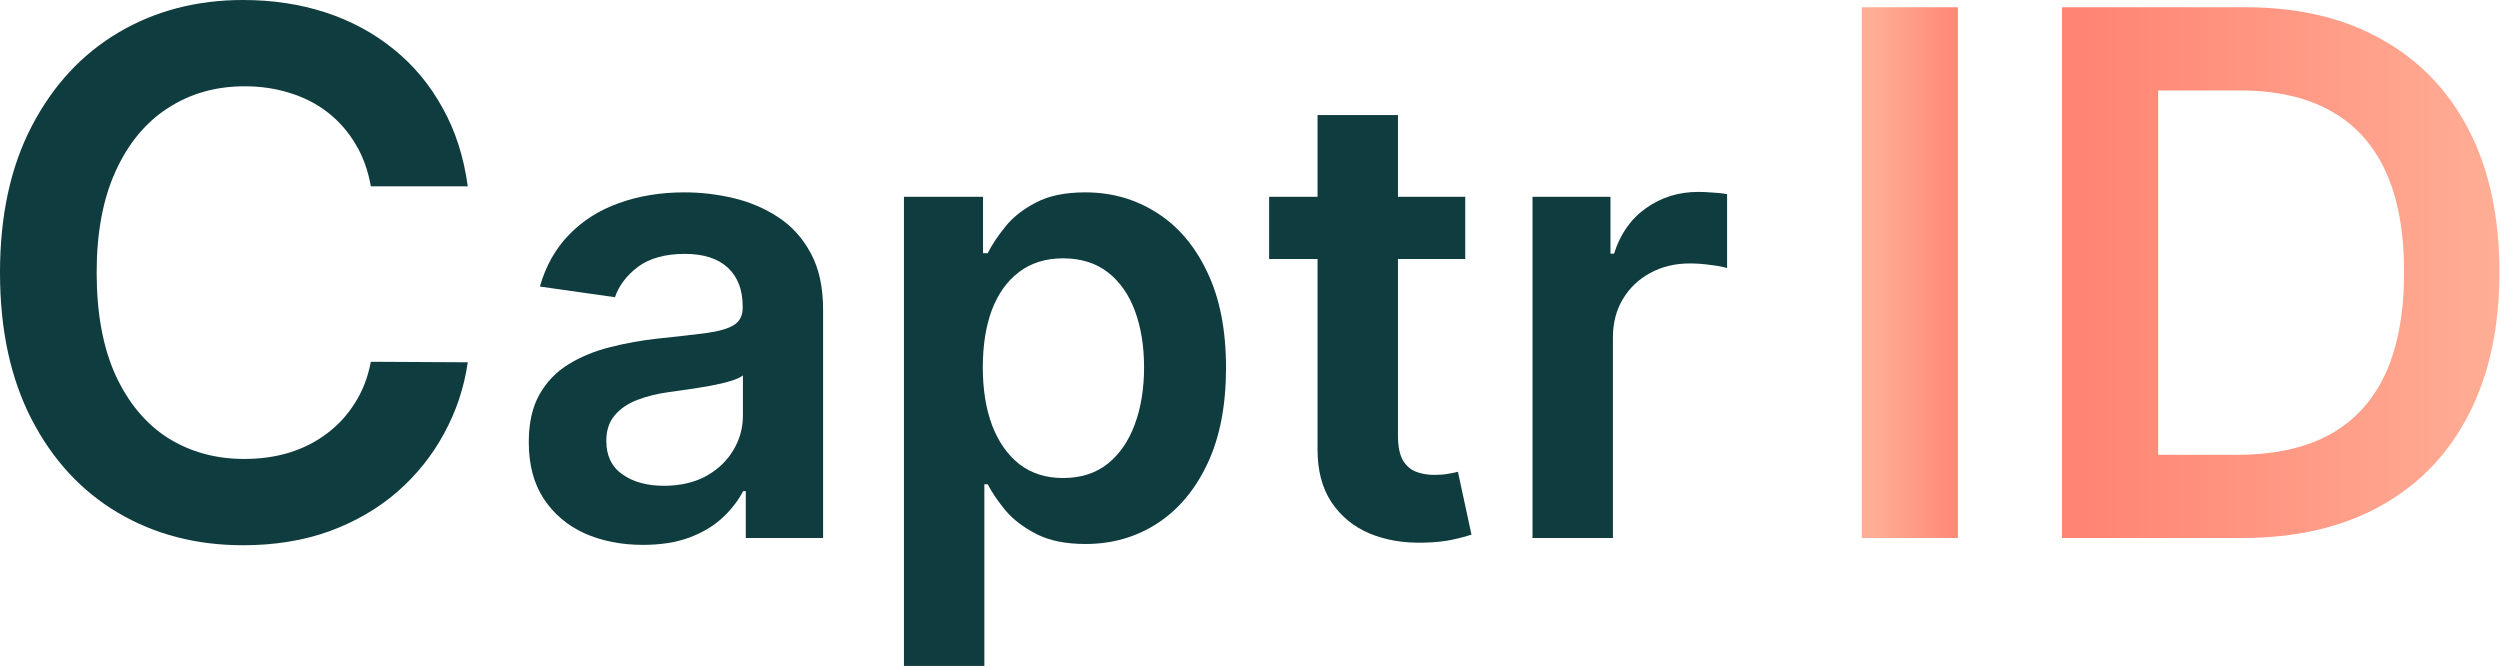
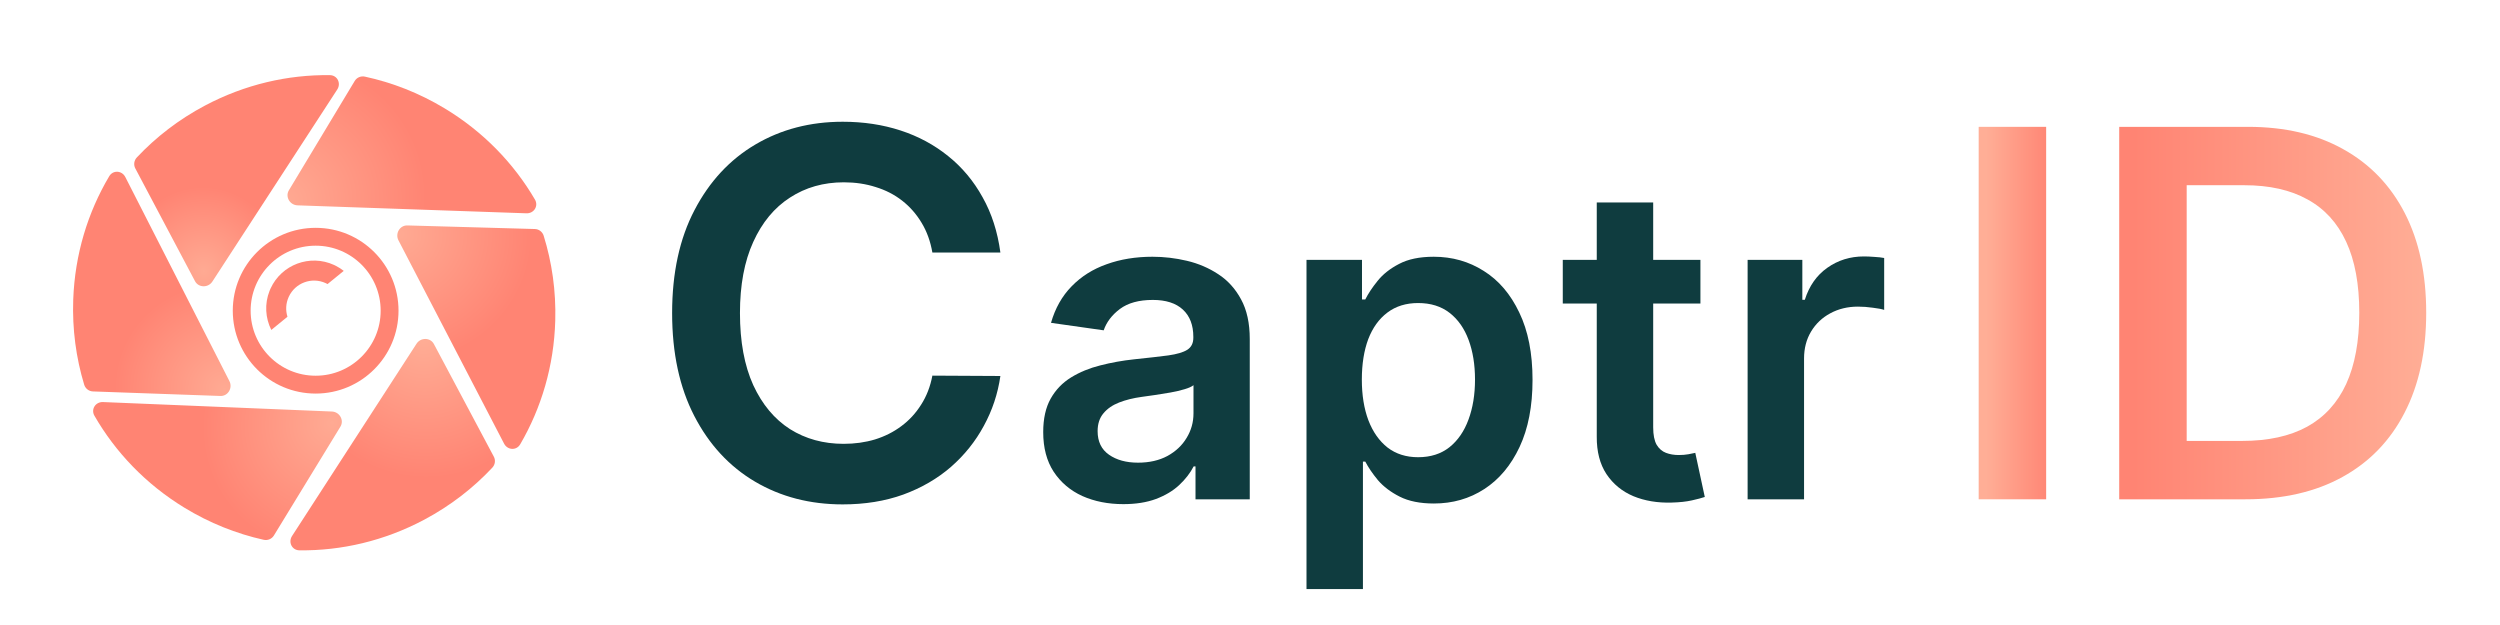
- <svg xmlns="http://www.w3.org/2000/svg" width="393" height="105" viewBox="0 0 393 105" fill="none">
-   <path d="M352.42 84.572H324.148V1.141H352.991C361.274 1.141 368.39 2.811 374.337 6.151C380.312 9.465 384.902 14.231 388.107 20.45C391.312 26.67 392.914 34.111 392.914 42.775C392.914 51.465 391.298 58.934 388.066 65.18C384.861 71.427 380.231 76.221 374.175 79.561C368.145 82.901 360.894 84.572 352.42 84.572ZM339.262 71.495H351.687C357.499 71.495 362.347 70.436 366.231 68.317C370.114 66.172 373.034 62.981 374.989 58.744C376.945 54.48 377.922 49.157 377.922 42.775C377.922 36.392 376.945 31.096 374.989 26.887C373.034 22.65 370.141 19.486 366.312 17.395C362.51 15.277 357.784 14.217 352.135 14.217H339.262V71.495Z" fill="url(#paint0_linear_21_493)" />
-   <path d="M307.782 1.141V84.572H292.668V1.141H307.782Z" fill="url(#paint1_linear_21_493)" />
-   <path d="M240.911 84.572V30.938H253.167V39.877H253.726C254.703 36.781 256.379 34.394 258.754 32.718C261.152 31.019 263.887 30.169 266.96 30.169C267.658 30.169 268.438 30.204 269.299 30.274C270.184 30.321 270.917 30.402 271.499 30.518V42.146C270.964 41.96 270.114 41.797 268.95 41.657C267.809 41.494 266.704 41.413 265.633 41.413C263.328 41.413 261.256 41.913 259.417 42.914C257.602 43.892 256.17 45.254 255.122 47C254.075 48.746 253.551 50.759 253.551 53.041V84.572H240.911Z" fill="#0F3C3F" />
-   <path d="M230.339 30.938V40.715H199.506V30.938H230.339ZM207.118 18.088H219.759V68.44C219.759 70.139 220.015 71.443 220.527 72.35C221.062 73.235 221.761 73.84 222.622 74.166C223.483 74.492 224.438 74.655 225.485 74.655C226.277 74.655 226.998 74.597 227.65 74.481C228.325 74.364 228.837 74.259 229.187 74.166L231.317 84.048C230.642 84.281 229.676 84.537 228.418 84.816C227.185 85.096 225.672 85.258 223.879 85.305C220.713 85.398 217.862 84.921 215.324 83.874C212.787 82.803 210.773 81.15 209.283 78.915C207.817 76.68 207.095 73.887 207.118 70.535V18.088Z" fill="#0F3C3F" />
-   <path d="M142.101 104.685V30.938H154.532V39.807H155.265C155.917 38.503 156.836 37.118 158.024 35.651C159.211 34.162 160.817 32.893 162.842 31.845C164.867 30.775 167.451 30.239 170.594 30.239C174.738 30.239 178.474 31.298 181.803 33.417C185.155 35.512 187.809 38.62 189.764 42.74C191.743 46.837 192.732 51.865 192.732 57.825C192.732 63.714 191.766 68.719 189.834 72.839C187.902 76.96 185.271 80.102 181.942 82.267C178.614 84.432 174.842 85.515 170.629 85.515C167.556 85.515 165.007 85.002 162.982 83.978C160.957 82.954 159.327 81.72 158.093 80.277C156.883 78.81 155.94 77.425 155.265 76.122H154.741V104.685H142.101ZM154.497 57.755C154.497 61.223 154.986 64.261 155.963 66.868C156.964 69.476 158.396 71.513 160.258 72.979C162.144 74.422 164.425 75.144 167.102 75.144C169.896 75.144 172.235 74.399 174.121 72.909C176.006 71.396 177.426 69.336 178.381 66.729C179.359 64.098 179.847 61.107 179.847 57.755C179.847 54.426 179.37 51.469 178.416 48.886C177.461 46.301 176.041 44.276 174.156 42.81C172.27 41.343 169.919 40.61 167.102 40.61C164.402 40.61 162.109 41.32 160.223 42.74C158.338 44.16 156.906 46.15 155.928 48.711C154.974 51.272 154.497 54.286 154.497 57.755Z" fill="#0F3C3F" />
-   <path d="M101.072 85.654C97.673 85.654 94.612 85.049 91.889 83.839C89.188 82.605 87.047 80.789 85.464 78.391C83.904 75.994 83.124 73.037 83.124 69.522C83.124 66.496 83.683 63.993 84.8 62.015C85.918 60.036 87.442 58.453 89.374 57.266C91.307 56.079 93.483 55.182 95.904 54.577C98.349 53.949 100.874 53.495 103.481 53.215C106.624 52.889 109.173 52.599 111.129 52.342C113.084 52.063 114.504 51.644 115.389 51.085C116.296 50.503 116.75 49.607 116.75 48.397V48.187C116.75 45.557 115.97 43.52 114.411 42.077C112.851 40.633 110.605 39.911 107.672 39.911C104.576 39.911 102.12 40.587 100.304 41.937C98.511 43.287 97.301 44.882 96.672 46.721L84.87 45.044C85.801 41.785 87.338 39.062 89.479 36.874C91.621 34.662 94.24 33.009 97.336 31.915C100.432 30.798 103.854 30.239 107.602 30.239C110.186 30.239 112.758 30.542 115.319 31.147C117.879 31.752 120.219 32.753 122.337 34.15C124.456 35.523 126.155 37.397 127.435 39.772C128.739 42.146 129.391 45.114 129.391 48.676V84.572H117.239V77.204H116.82C116.052 78.694 114.97 80.091 113.573 81.394C112.199 82.675 110.465 83.71 108.37 84.502C106.298 85.27 103.866 85.654 101.072 85.654ZM104.354 76.366C106.892 76.366 109.092 75.866 110.954 74.865C112.816 73.84 114.248 72.49 115.249 70.814C116.273 69.138 116.785 67.311 116.785 65.332V59.012C116.39 59.338 115.714 59.64 114.76 59.92C113.829 60.199 112.781 60.443 111.617 60.653C110.453 60.862 109.301 61.049 108.16 61.212C107.02 61.375 106.03 61.514 105.192 61.631C103.307 61.887 101.619 62.306 100.129 62.888C98.639 63.47 97.464 64.284 96.603 65.332C95.741 66.356 95.311 67.683 95.311 69.313C95.311 71.641 96.16 73.398 97.86 74.585C99.559 75.772 101.724 76.366 104.354 76.366Z" fill="#0F3C3F" />
-   <path d="M73.532 29.291H58.296C57.861 26.792 57.06 24.578 55.892 22.65C54.724 20.695 53.272 19.038 51.533 17.68C49.795 16.322 47.813 15.304 45.586 14.625C43.386 13.919 41.009 13.566 38.456 13.566C33.921 13.566 29.902 14.706 26.398 16.988C22.895 19.242 20.152 22.555 18.169 26.928C16.186 31.273 15.195 36.583 15.195 42.856C15.195 49.239 16.186 54.616 18.169 58.988C20.179 63.334 22.922 66.62 26.398 68.847C29.902 71.047 33.907 72.147 38.416 72.147C40.914 72.147 43.25 71.821 45.423 71.169C47.623 70.49 49.592 69.499 51.33 68.195C53.095 66.891 54.575 65.289 55.77 63.388C56.992 61.487 57.834 59.314 58.296 56.87L73.532 56.952C72.962 60.917 71.726 64.637 69.825 68.114C67.951 71.59 65.493 74.659 62.451 77.32C59.409 79.955 55.852 82.019 51.778 83.513C47.704 84.979 43.182 85.712 38.212 85.712C30.879 85.712 24.334 84.015 18.576 80.62C12.819 77.225 8.283 72.323 4.97 65.914C1.657 59.504 0 51.819 0 42.856C0 33.867 1.67 26.181 5.011 19.799C8.351 13.389 12.9 8.487 18.658 5.092C24.416 1.697 30.934 0 38.212 0C42.856 0 47.174 0.652 51.167 1.955C55.159 3.259 58.717 5.174 61.84 7.699C64.963 10.198 67.53 13.267 69.54 16.906C71.576 20.518 72.907 24.646 73.532 29.291Z" fill="#0F3C3F" />
+ <svg xmlns="http://www.w3.org/2000/svg" width="560" height="140" viewBox="0 0 560 140" fill="none">
+   <path d="M502.976 111.843H474.704V28.412H503.546C511.83 28.412 518.945 30.082 524.893 33.423C530.868 36.736 535.458 41.502 538.663 47.722C541.867 53.941 543.47 61.383 543.47 70.046C543.47 78.737 541.854 86.206 538.622 92.452C535.417 98.698 530.787 103.492 524.73 106.832C518.701 110.173 511.45 111.843 502.976 111.843ZM489.818 98.766H502.243C508.055 98.766 512.903 97.707 516.786 95.589C520.67 93.443 523.59 90.252 525.545 86.015C527.5 81.751 528.478 76.428 528.478 70.046C528.478 63.664 527.5 58.368 525.545 54.158C523.59 49.922 520.697 46.758 516.868 44.666C513.066 42.548 508.34 41.489 502.691 41.489H489.818V98.766Z" fill="url(#paint0_linear_27_29)" />
+   <path d="M458.338 28.412V111.843H443.224V28.412H458.338Z" fill="url(#paint1_linear_27_29)" />
+   <path d="M391.466 111.843V58.209H403.723V67.148H404.281C405.259 64.052 406.935 61.666 409.309 59.99C411.707 58.291 414.442 57.441 417.515 57.441C418.214 57.441 418.993 57.476 419.855 57.545C420.739 57.592 421.473 57.674 422.055 57.79V69.418C421.519 69.231 420.67 69.069 419.506 68.929C418.365 68.766 417.259 68.684 416.188 68.684C413.884 68.684 411.812 69.185 409.973 70.186C408.157 71.164 406.726 72.525 405.678 74.271C404.63 76.017 404.107 78.031 404.107 80.312V111.843H391.466Z" fill="#0F3C3F" />
+   <path d="M380.895 58.209V67.986H350.062V58.209H380.895ZM357.674 45.359H370.314V95.711C370.314 97.41 370.57 98.714 371.083 99.622C371.618 100.507 372.316 101.112 373.178 101.438C374.039 101.764 374.993 101.927 376.041 101.927C376.832 101.927 377.554 101.868 378.206 101.752C378.881 101.636 379.393 101.531 379.742 101.438L381.872 111.32C381.197 111.552 380.231 111.808 378.974 112.088C377.74 112.367 376.227 112.53 374.435 112.577C371.269 112.67 368.417 112.192 365.88 111.145C363.342 110.074 361.329 108.421 359.839 106.187C358.372 103.952 357.651 101.158 357.674 97.806V45.359Z" fill="#0F3C3F" />
+   <path d="M292.656 131.956V58.209H305.087V67.078H305.821C306.472 65.775 307.392 64.39 308.579 62.923C309.766 61.433 311.373 60.164 313.398 59.117C315.423 58.046 318.007 57.511 321.15 57.511C325.293 57.511 329.03 58.57 332.358 60.688C335.711 62.783 338.364 65.891 340.32 70.011C342.298 74.109 343.288 79.137 343.288 85.096C343.288 90.986 342.322 95.991 340.39 100.111C338.457 104.231 335.827 107.374 332.498 109.539C329.169 111.704 325.398 112.786 321.185 112.786C318.112 112.786 315.563 112.274 313.538 111.25C311.512 110.226 309.883 108.992 308.649 107.548C307.439 106.082 306.496 104.697 305.821 103.393H305.297V131.956H292.656ZM305.052 85.026C305.052 88.495 305.541 91.533 306.519 94.14C307.52 96.747 308.952 98.784 310.814 100.251C312.7 101.694 314.981 102.415 317.658 102.415C320.451 102.415 322.791 101.671 324.676 100.181C326.562 98.668 327.982 96.607 328.936 94C329.914 91.37 330.403 88.378 330.403 85.026C330.403 81.697 329.926 78.741 328.971 76.157C328.017 73.573 326.597 71.548 324.711 70.081C322.826 68.615 320.475 67.881 317.658 67.881C314.958 67.881 312.665 68.591 310.779 70.011C308.893 71.431 307.462 73.422 306.484 75.982C305.53 78.543 305.052 81.558 305.052 85.026Z" fill="#0F3C3F" />
+   <path d="M251.628 112.926C248.229 112.926 245.168 112.321 242.444 111.11C239.744 109.876 237.602 108.061 236.019 105.663C234.46 103.265 233.68 100.309 233.68 96.794C233.68 93.767 234.239 91.265 235.356 89.286C236.473 87.308 237.998 85.725 239.93 84.537C241.862 83.35 244.039 82.454 246.46 81.849C248.904 81.22 251.43 80.766 254.037 80.487C257.18 80.161 259.729 79.87 261.684 79.614C263.64 79.335 265.06 78.916 265.944 78.357C266.852 77.775 267.306 76.879 267.306 75.668V75.459C267.306 72.828 266.526 70.791 264.966 69.348C263.407 67.905 261.16 67.183 258.227 67.183C255.131 67.183 252.675 67.858 250.86 69.208C249.067 70.558 247.857 72.153 247.228 73.992L235.426 72.316C236.357 69.057 237.893 66.333 240.035 64.145C242.177 61.934 244.795 60.281 247.891 59.187C250.988 58.069 254.41 57.511 258.157 57.511C260.741 57.511 263.314 57.813 265.874 58.419C268.435 59.024 270.775 60.025 272.893 61.422C275.011 62.795 276.711 64.669 277.991 67.043C279.295 69.418 279.946 72.386 279.946 75.948V111.843H267.795V104.476H267.376C266.608 105.966 265.525 107.362 264.128 108.666C262.755 109.946 261.021 110.982 258.926 111.774C256.854 112.542 254.421 112.926 251.628 112.926ZM254.91 103.638C257.447 103.638 259.647 103.137 261.51 102.136C263.372 101.112 264.804 99.762 265.805 98.086C266.829 96.41 267.341 94.582 267.341 92.603V86.283C266.945 86.609 266.27 86.912 265.316 87.191C264.385 87.471 263.337 87.715 262.173 87.924C261.009 88.134 259.857 88.32 258.716 88.483C257.575 88.646 256.586 88.786 255.748 88.902C253.863 89.158 252.175 89.577 250.685 90.159C249.195 90.741 248.02 91.556 247.158 92.603C246.297 93.628 245.866 94.955 245.866 96.584C245.866 98.912 246.716 100.67 248.415 101.857C250.115 103.044 252.28 103.638 254.91 103.638Z" fill="#0F3C3F" />
+   <path d="M224.087 56.562H208.852C208.417 54.063 207.616 51.85 206.448 49.922C205.28 47.966 203.827 46.31 202.089 44.952C200.351 43.594 198.368 42.575 196.141 41.896C193.941 41.19 191.565 40.837 189.012 40.837C184.477 40.837 180.457 41.978 176.954 44.259C173.45 46.513 170.707 49.827 168.725 54.199C166.742 58.545 165.751 63.854 165.751 70.128C165.751 76.51 166.742 81.887 168.725 86.26C170.734 90.605 173.477 93.891 176.954 96.118C180.457 98.318 184.463 99.418 188.971 99.418C191.47 99.418 193.806 99.092 195.978 98.441C198.178 97.761 200.147 96.77 201.885 95.467C203.651 94.163 205.131 92.561 206.326 90.66C207.548 88.758 208.39 86.586 208.852 84.141L224.087 84.223C223.517 88.188 222.281 91.909 220.38 95.385C218.506 98.862 216.049 101.93 213.007 104.592C209.965 107.226 206.407 109.29 202.333 110.784C198.26 112.251 193.738 112.984 188.768 112.984C181.435 112.984 174.89 111.287 169.132 107.892C163.375 104.497 158.839 99.595 155.526 93.185C152.212 86.776 150.556 79.09 150.556 70.128C150.556 61.138 152.226 53.452 155.566 47.07C158.907 40.661 163.456 35.758 169.214 32.364C174.971 28.969 181.489 27.271 188.768 27.271C193.412 27.271 197.73 27.923 201.722 29.227C205.715 30.53 209.272 32.445 212.396 34.971C215.519 37.469 218.085 40.538 220.095 44.178C222.132 47.79 223.463 51.918 224.087 56.562Z" fill="#0F3C3F" />
+   <circle cx="70.705" cy="69.597" r="16.563" stroke="#FF8473" stroke-width="4" />
+   <path d="M51.389 85.368C52.174 86.907 51.059 88.757 49.381 88.697L36.238 88.23L20.816 87.681C19.915 87.65 19.124 87.046 18.854 86.154C17.044 80.166 16.168 73.759 16.404 67.124C16.765 56.982 19.673 47.556 24.463 39.484C25.316 38.047 27.313 38.171 28.073 39.66L51.389 85.368Z" fill="url(#paint2_radial_27_29)" />
+   <path d="M74.343 92.18C76.069 92.251 77.133 94.131 76.257 95.563L69.4 106.784L61.353 119.952C60.883 120.721 59.969 121.115 59.059 120.912C52.954 119.55 46.942 117.169 41.276 113.706C32.617 108.415 25.832 101.255 21.149 93.12C20.316 91.671 21.405 89.992 23.075 90.061L74.343 92.18Z" fill="url(#paint3_radial_27_29)" />
+   <path d="M93.304 76.99C94.243 75.54 96.403 75.579 97.191 77.061L103.369 88.67L110.618 102.294C111.042 103.089 110.916 104.077 110.278 104.757C106.002 109.322 100.896 113.289 95.034 116.408C86.075 121.175 76.46 123.379 67.074 123.276C65.403 123.257 64.511 121.466 65.419 120.063L93.304 76.99Z" fill="url(#paint4_radial_27_29)" />
+   <path d="M89.258 53.841C88.462 52.307 89.563 50.45 91.241 50.497L104.387 50.866L119.813 51.3C120.714 51.325 121.51 51.922 121.786 52.813C123.641 58.787 124.564 65.187 124.378 71.824C124.093 81.968 121.255 91.415 116.526 99.523C115.683 100.967 113.685 100.857 112.914 99.374L89.258 53.841Z" fill="url(#paint5_radial_27_29)" />
+   <path d="M66.646 45.998C64.919 45.938 63.843 44.065 64.709 42.627L71.492 31.361L79.453 18.14C79.917 17.368 80.829 16.968 81.74 17.166C87.854 18.487 93.882 20.829 99.57 24.254C108.264 29.488 115.096 36.603 119.832 44.708C120.675 46.151 119.597 47.837 117.927 47.779L66.646 45.998Z" fill="url(#paint6_radial_27_29)" />
+   <path d="M47.572 63.065C46.63 64.514 44.471 64.47 43.685 62.986L37.531 51.364L30.309 37.726C29.887 36.93 30.015 35.943 30.653 35.264C34.939 30.707 40.053 26.751 45.921 23.643C54.89 18.894 64.509 16.71 73.895 16.832C75.566 16.854 76.455 18.647 75.544 20.048L47.572 63.065Z" fill="url(#paint7_radial_27_29)" />
+   <path d="M75.315 59.59C75.918 59.904 76.479 60.269 76.996 60.677L73.371 63.632C73.236 63.557 73.097 63.486 72.954 63.42C69.819 61.984 66.114 63.36 64.677 66.495C64.009 67.952 63.95 69.533 64.392 70.952L60.771 73.905C59.442 71.252 59.217 68.073 60.388 65.135L60.605 64.628C63.072 59.245 69.436 56.88 74.82 59.347L75.315 59.59Z" fill="#FF8473" />
  <defs>
-     <linearGradient id="paint0_linear_21_493" x1="327.432" y1="44.148" x2="393.655" y2="44.148" gradientUnits="userSpaceOnUse">
+     <linearGradient id="paint0_linear_27_29" x1="477.988" y1="71.42" x2="544.21" y2="71.42" gradientUnits="userSpaceOnUse">
      <stop stop-color="#FF8473" />
      <stop offset="1" stop-color="#FFAE96" />
    </linearGradient>
-     <linearGradient id="paint1_linear_21_493" x1="309.037" y1="49.667" x2="294.321" y2="49.667" gradientUnits="userSpaceOnUse">
+     <linearGradient id="paint1_linear_27_29" x1="459.593" y1="76.938" x2="444.877" y2="76.938" gradientUnits="userSpaceOnUse">
      <stop stop-color="#FF8473" />
      <stop offset="1" stop-color="#FFAE96" />
    </linearGradient>
+     <radialGradient id="paint2_radial_27_29" cx="0" cy="0" r="1" gradientTransform="matrix(-19.4913 -14.8505 15.0601 -18.5931 50.2853 87.2316)" gradientUnits="userSpaceOnUse">
+       <stop stop-color="#FFAE96" />
+       <stop offset="0" stop-color="#FFAA93" />
+       <stop offset="1" stop-color="#FF8473" />
+     </radialGradient>
+     <radialGradient id="paint3_radial_27_29" cx="0" cy="0" r="1" gradientTransform="matrix(-27.8447 9.74563 -8.70404 -27.46 74.4174 94.6569)" gradientUnits="userSpaceOnUse">
+       <stop stop-color="#FFAE96" />
+       <stop offset="0" stop-color="#FFAA93" />
+       <stop offset="1" stop-color="#FF8473" />
+     </radialGradient>
+     <radialGradient id="paint4_radial_27_29" cx="0" cy="0" r="1" gradientTransform="matrix(-4.17669 31.5573 -30.6796 -4.99229 94.8368 75.1656)" gradientUnits="userSpaceOnUse">
+       <stop stop-color="#FFAE96" />
+       <stop offset="1" stop-color="#FF8473" />
+     </radialGradient>
+     <radialGradient id="paint5_radial_27_29" cx="0" cy="0" r="1" gradientTransform="matrix(24.5961 16.7068 -17.02 23.5217 89.2679 52.4258)" gradientUnits="userSpaceOnUse">
+       <stop stop-color="#FFAE96" />
+       <stop offset="0" stop-color="#FFAA93" />
+       <stop offset="1" stop-color="#FF8473" />
+     </radialGradient>
+     <radialGradient id="paint6_radial_27_29" cx="0" cy="0" r="1" gradientTransform="matrix(30.6291 -11.1379 9.9821 30.2181 63.2795 45.4646)" gradientUnits="userSpaceOnUse">
+       <stop stop-color="#FFAE96" />
+       <stop offset="0" stop-color="#FFAA93" />
+       <stop offset="1" stop-color="#FF8473" />
+     </radialGradient>
+     <radialGradient id="paint7_radial_27_29" cx="0" cy="0" r="1" gradientTransform="matrix(5.10485 -18.099 17.5171 5.50767 45.6444 60.7792)" gradientUnits="userSpaceOnUse">
+       <stop stop-color="#FFAE96" />
+       <stop offset="0" stop-color="#FFAA93" />
+       <stop offset="1" stop-color="#FF8473" />
+     </radialGradient>
  </defs>
</svg>
